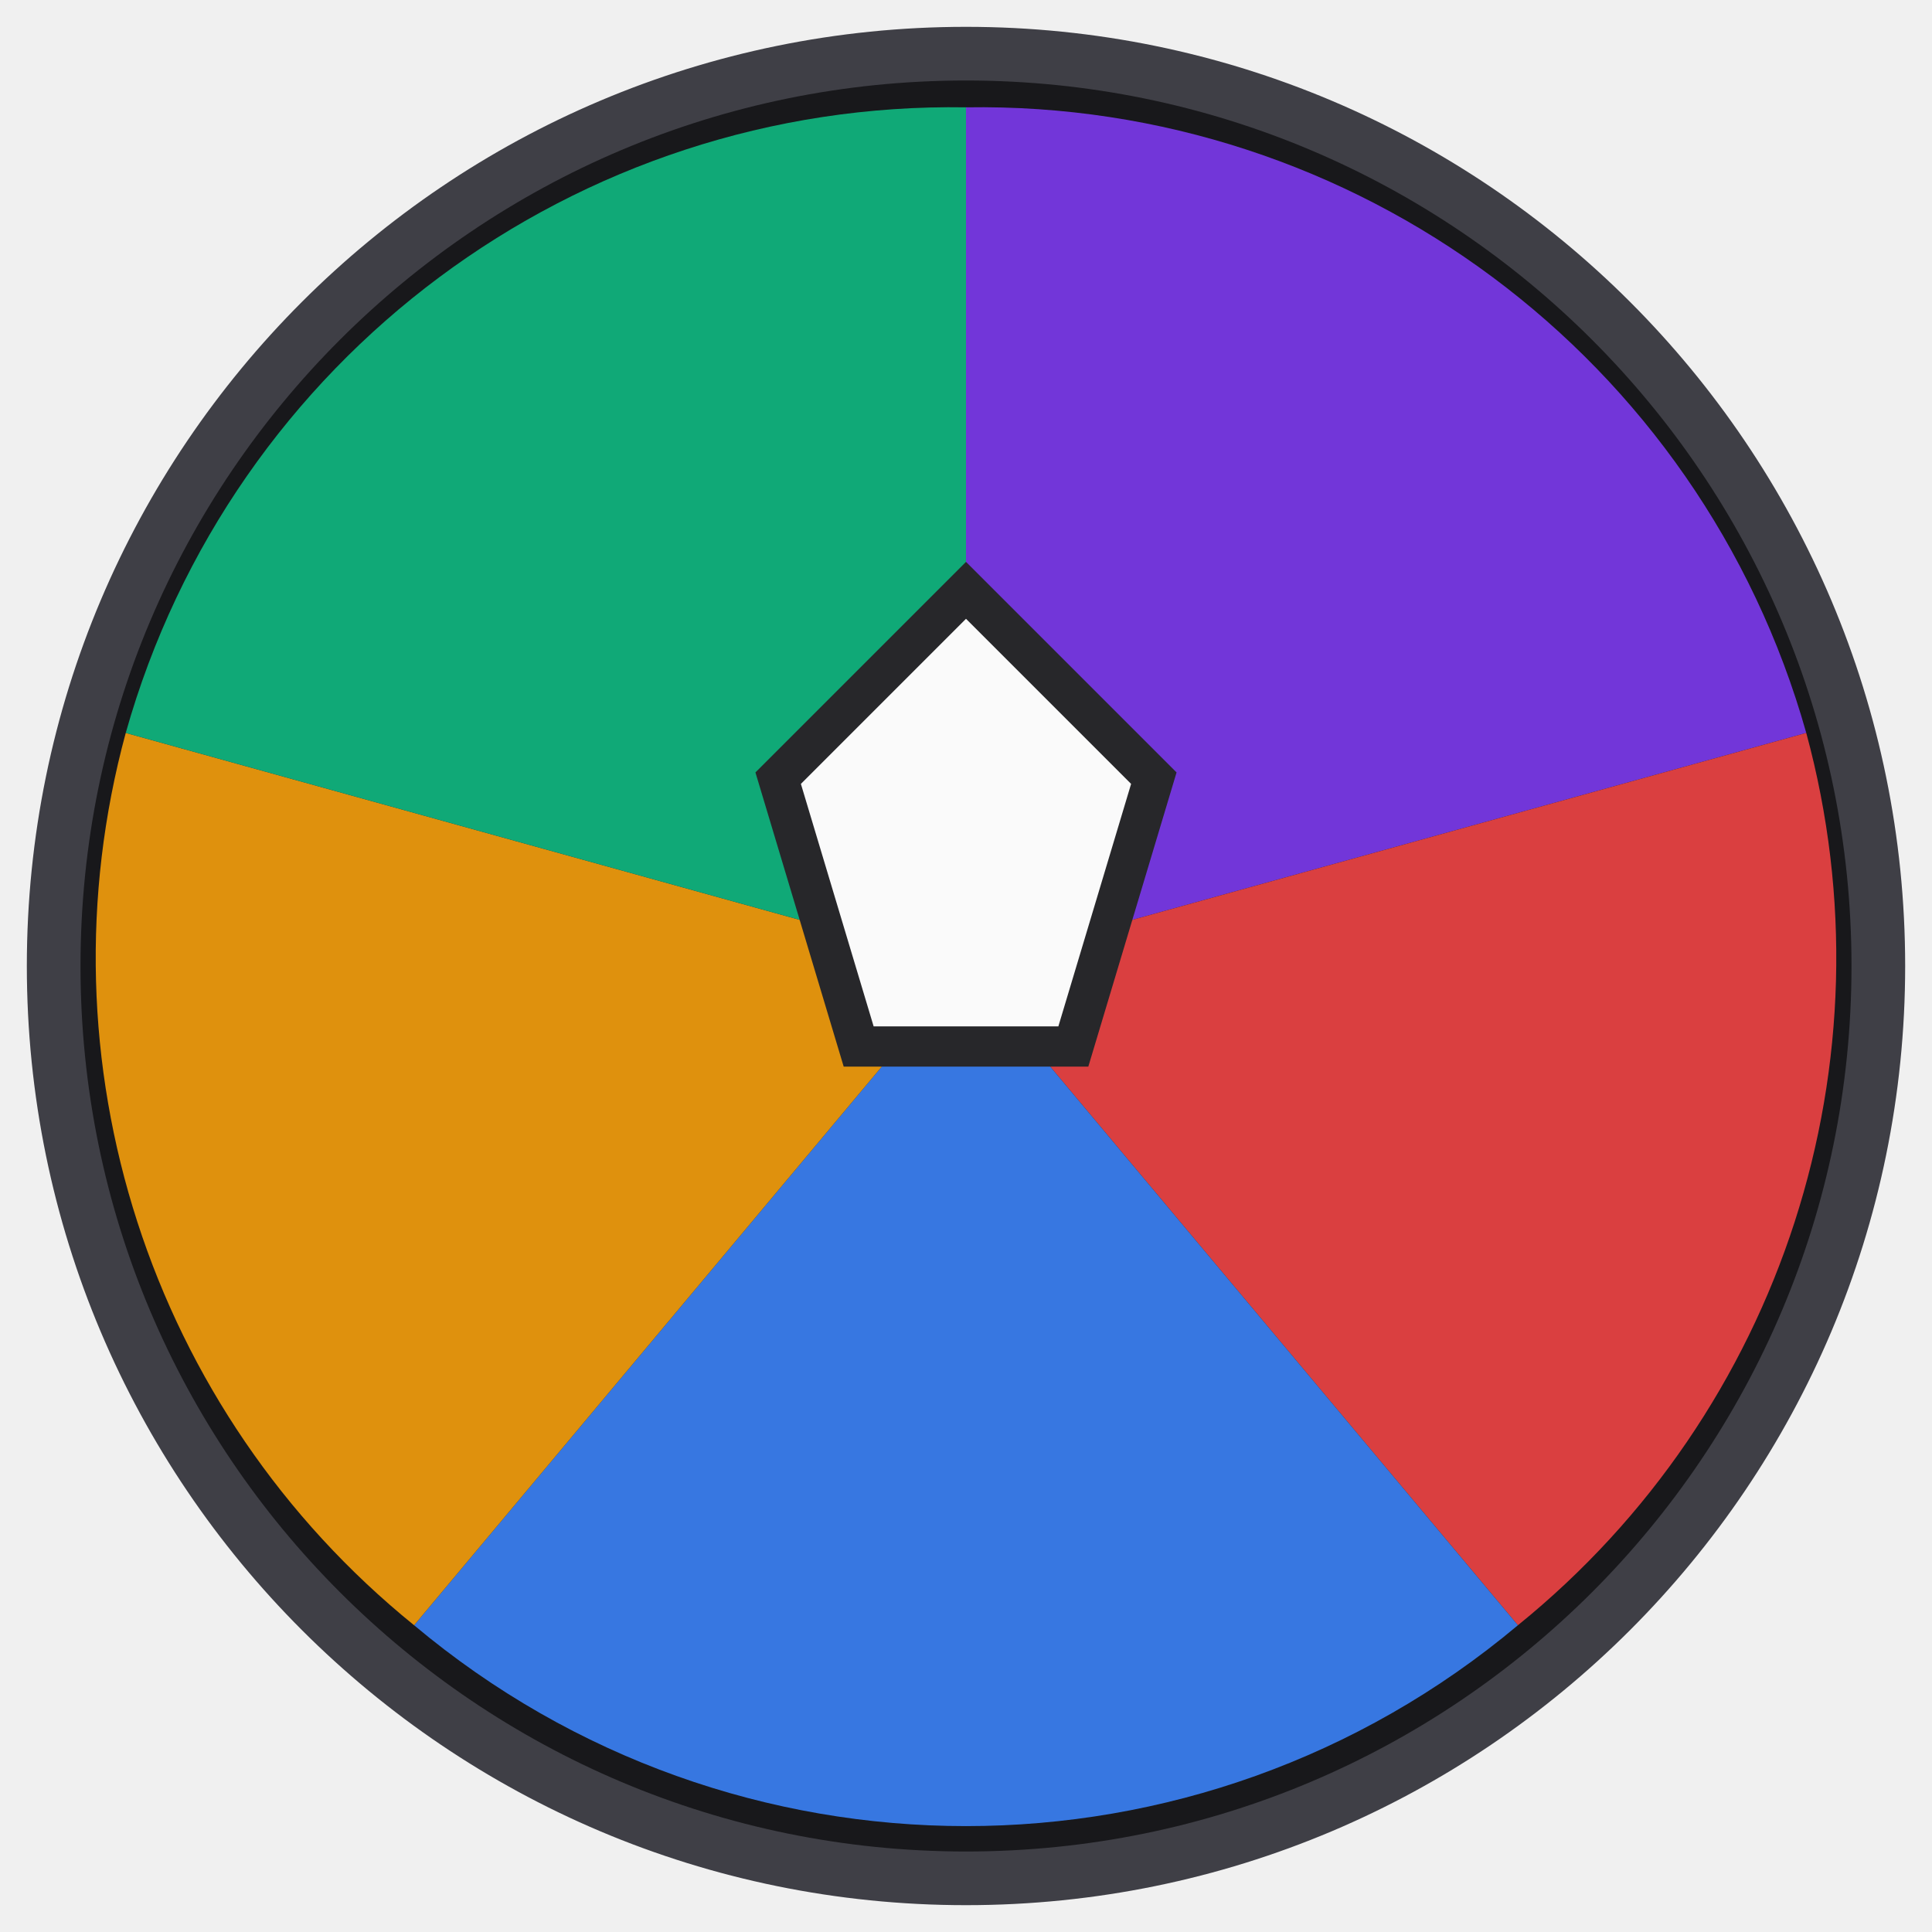
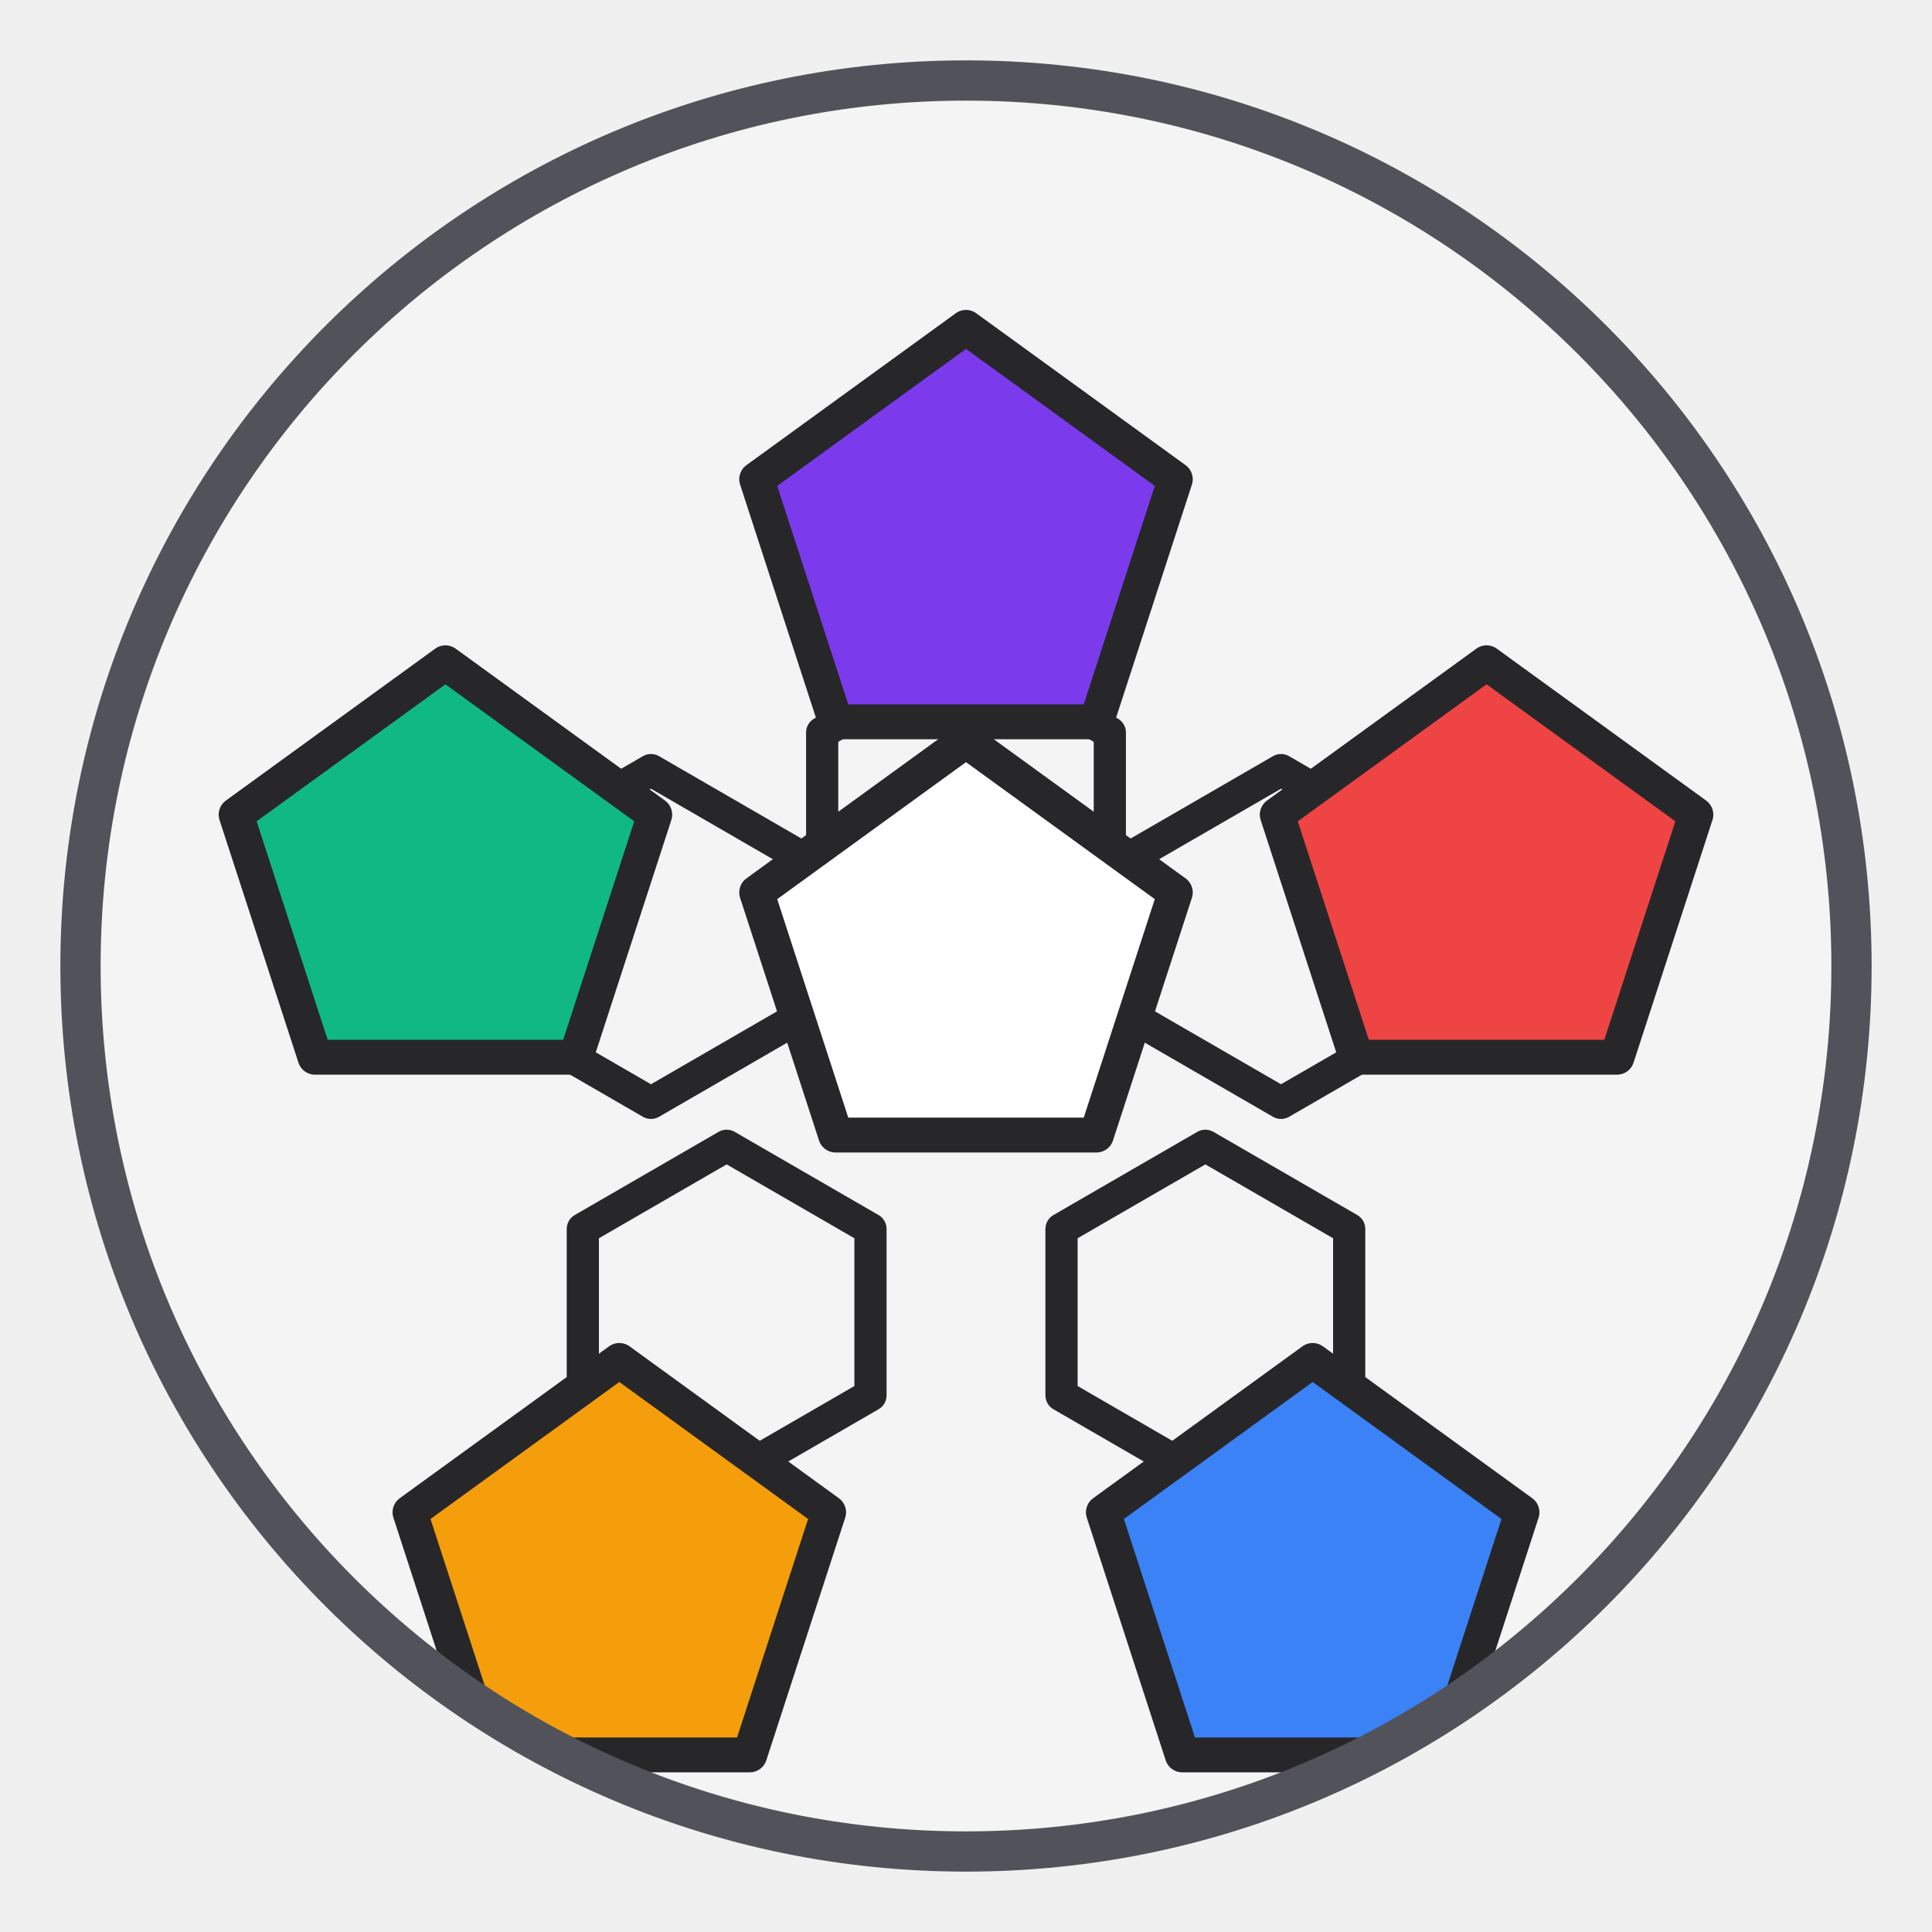
<svg xmlns="http://www.w3.org/2000/svg" width="32" height="32" viewBox="0 0 36 36" fill="none">
-   <circle cx="18" cy="18" r="17" fill="#18181b" stroke="#3f3f46" stroke-width="1" />
-   <path d="M 18 18 L 18 2 A 16 16 0 0 1 33.657 13.657 Z" fill="#7C3AED" opacity="0.9" />
-   <path d="M 18 18 L 33.657 13.657 A 16 16 0 0 1 28.284 30.284 Z" fill="#EF4444" opacity="0.9" />
-   <path d="M 18 18 L 28.284 30.284 A 16 16 0 0 1 7.716 30.284 Z" fill="#3B82F6" opacity="0.9" />
-   <path d="M 18 18 L 7.716 30.284 A 16 16 0 0 1 2.343 13.657 Z" fill="#F59E0B" opacity="0.9" />
-   <path d="M 18 18 L 2.343 13.657 A 16 16 0 0 1 18 2 Z" fill="#10B981" opacity="0.9" />
-   <path d="M18 11 L21.5 14.5 L20 19.5 L16 19.5 L14.5 14.5 Z" fill="#fafafa" stroke="#27272a" stroke-width="0.75" />
+   <defs>
+     <clipPath id="ballClip">
+       <circle cx="18" cy="18" r="16.5" />
+     </clipPath>
+   </defs>
+   <g clip-path="url(#ballClip)">
+     <circle cx="18" cy="18" r="16.5" fill="#f4f4f5" />
+     <path d="M 18.00 12.10 L 20.68 13.65 L 20.68 16.75 L 18.00 18.30 L 15.32 16.75 L 15.32 13.65 Z" fill="#f4f4f5" stroke="#27272a" stroke-width="0.6" stroke-linejoin="round" />
+     <path d="M 23.87 14.35 L 26.55 15.90 L 26.55 19.00 L 23.87 20.55 L 21.19 19.00 L 21.19 15.90 Z" fill="#f4f4f5" stroke="#27272a" stroke-width="0.6" stroke-linejoin="round" />
+     <path d="M 22.46 21.35 L 25.14 22.90 L 25.14 26.00 L 22.46 27.55 L 19.78 26.00 L 19.78 22.90 Z" fill="#f4f4f5" stroke="#27272a" stroke-width="0.6" stroke-linejoin="round" />
+     <path d="M 13.54 21.35 L 16.22 22.90 L 16.22 26.00 L 13.54 27.55 L 10.86 26.00 L 10.86 22.90 Z" fill="#f4f4f5" stroke="#27272a" stroke-width="0.6" stroke-linejoin="round" />
+     <path d="M 12.13 14.35 L 14.81 15.90 L 14.81 19.00 L 12.13 20.55 L 9.45 19.00 L 9.45 15.90 Z" fill="#f4f4f5" stroke="#27272a" stroke-width="0.6" stroke-linejoin="round" />
+     <path d="M 18.00 6.10 L 21.90 8.93 L 20.43 13.45 L 15.57 13.45 L 14.10 8.93 Z" fill="#7C3AED" stroke="#27272a" stroke-width="0.65" stroke-linejoin="round" />
+     <path d="M 27.70 12.35 L 31.60 15.18 L 30.13 19.70 L 25.27 19.70 L 23.80 15.18 Z" fill="#EF4444" stroke="#27272a" stroke-width="0.65" stroke-linejoin="round" />
+     <path d="M 24.46 25.35 L 28.36 28.18 L 26.89 32.70 L 22.03 32.70 L 20.56 28.18 Z" fill="#3B82F6" stroke="#27272a" stroke-width="0.65" stroke-linejoin="round" />
+     <path d="M 11.54 25.35 L 15.44 28.18 L 13.97 32.70 L 9.11 32.70 L 7.64 28.18 Z" fill="#F59E0B" stroke="#27272a" stroke-width="0.65" stroke-linejoin="round" />
+     <path d="M 8.30 12.35 L 12.20 15.18 L 10.73 19.70 L 5.87 19.70 L 4.40 15.18 Z" fill="#10B981" stroke="#27272a" stroke-width="0.65" stroke-linejoin="round" />
+     <path d="M 18.00 13.80 L 21.90 16.63 L 20.43 21.15 L 15.57 21.15 L 14.10 16.63 Z" fill="#ffffff" stroke="#27272a" stroke-width="0.65" stroke-linejoin="round" />
+   </g>
+   <circle cx="18" cy="18" r="16.5" stroke="#52525b" stroke-width="0.75" fill="none" />
</svg>
